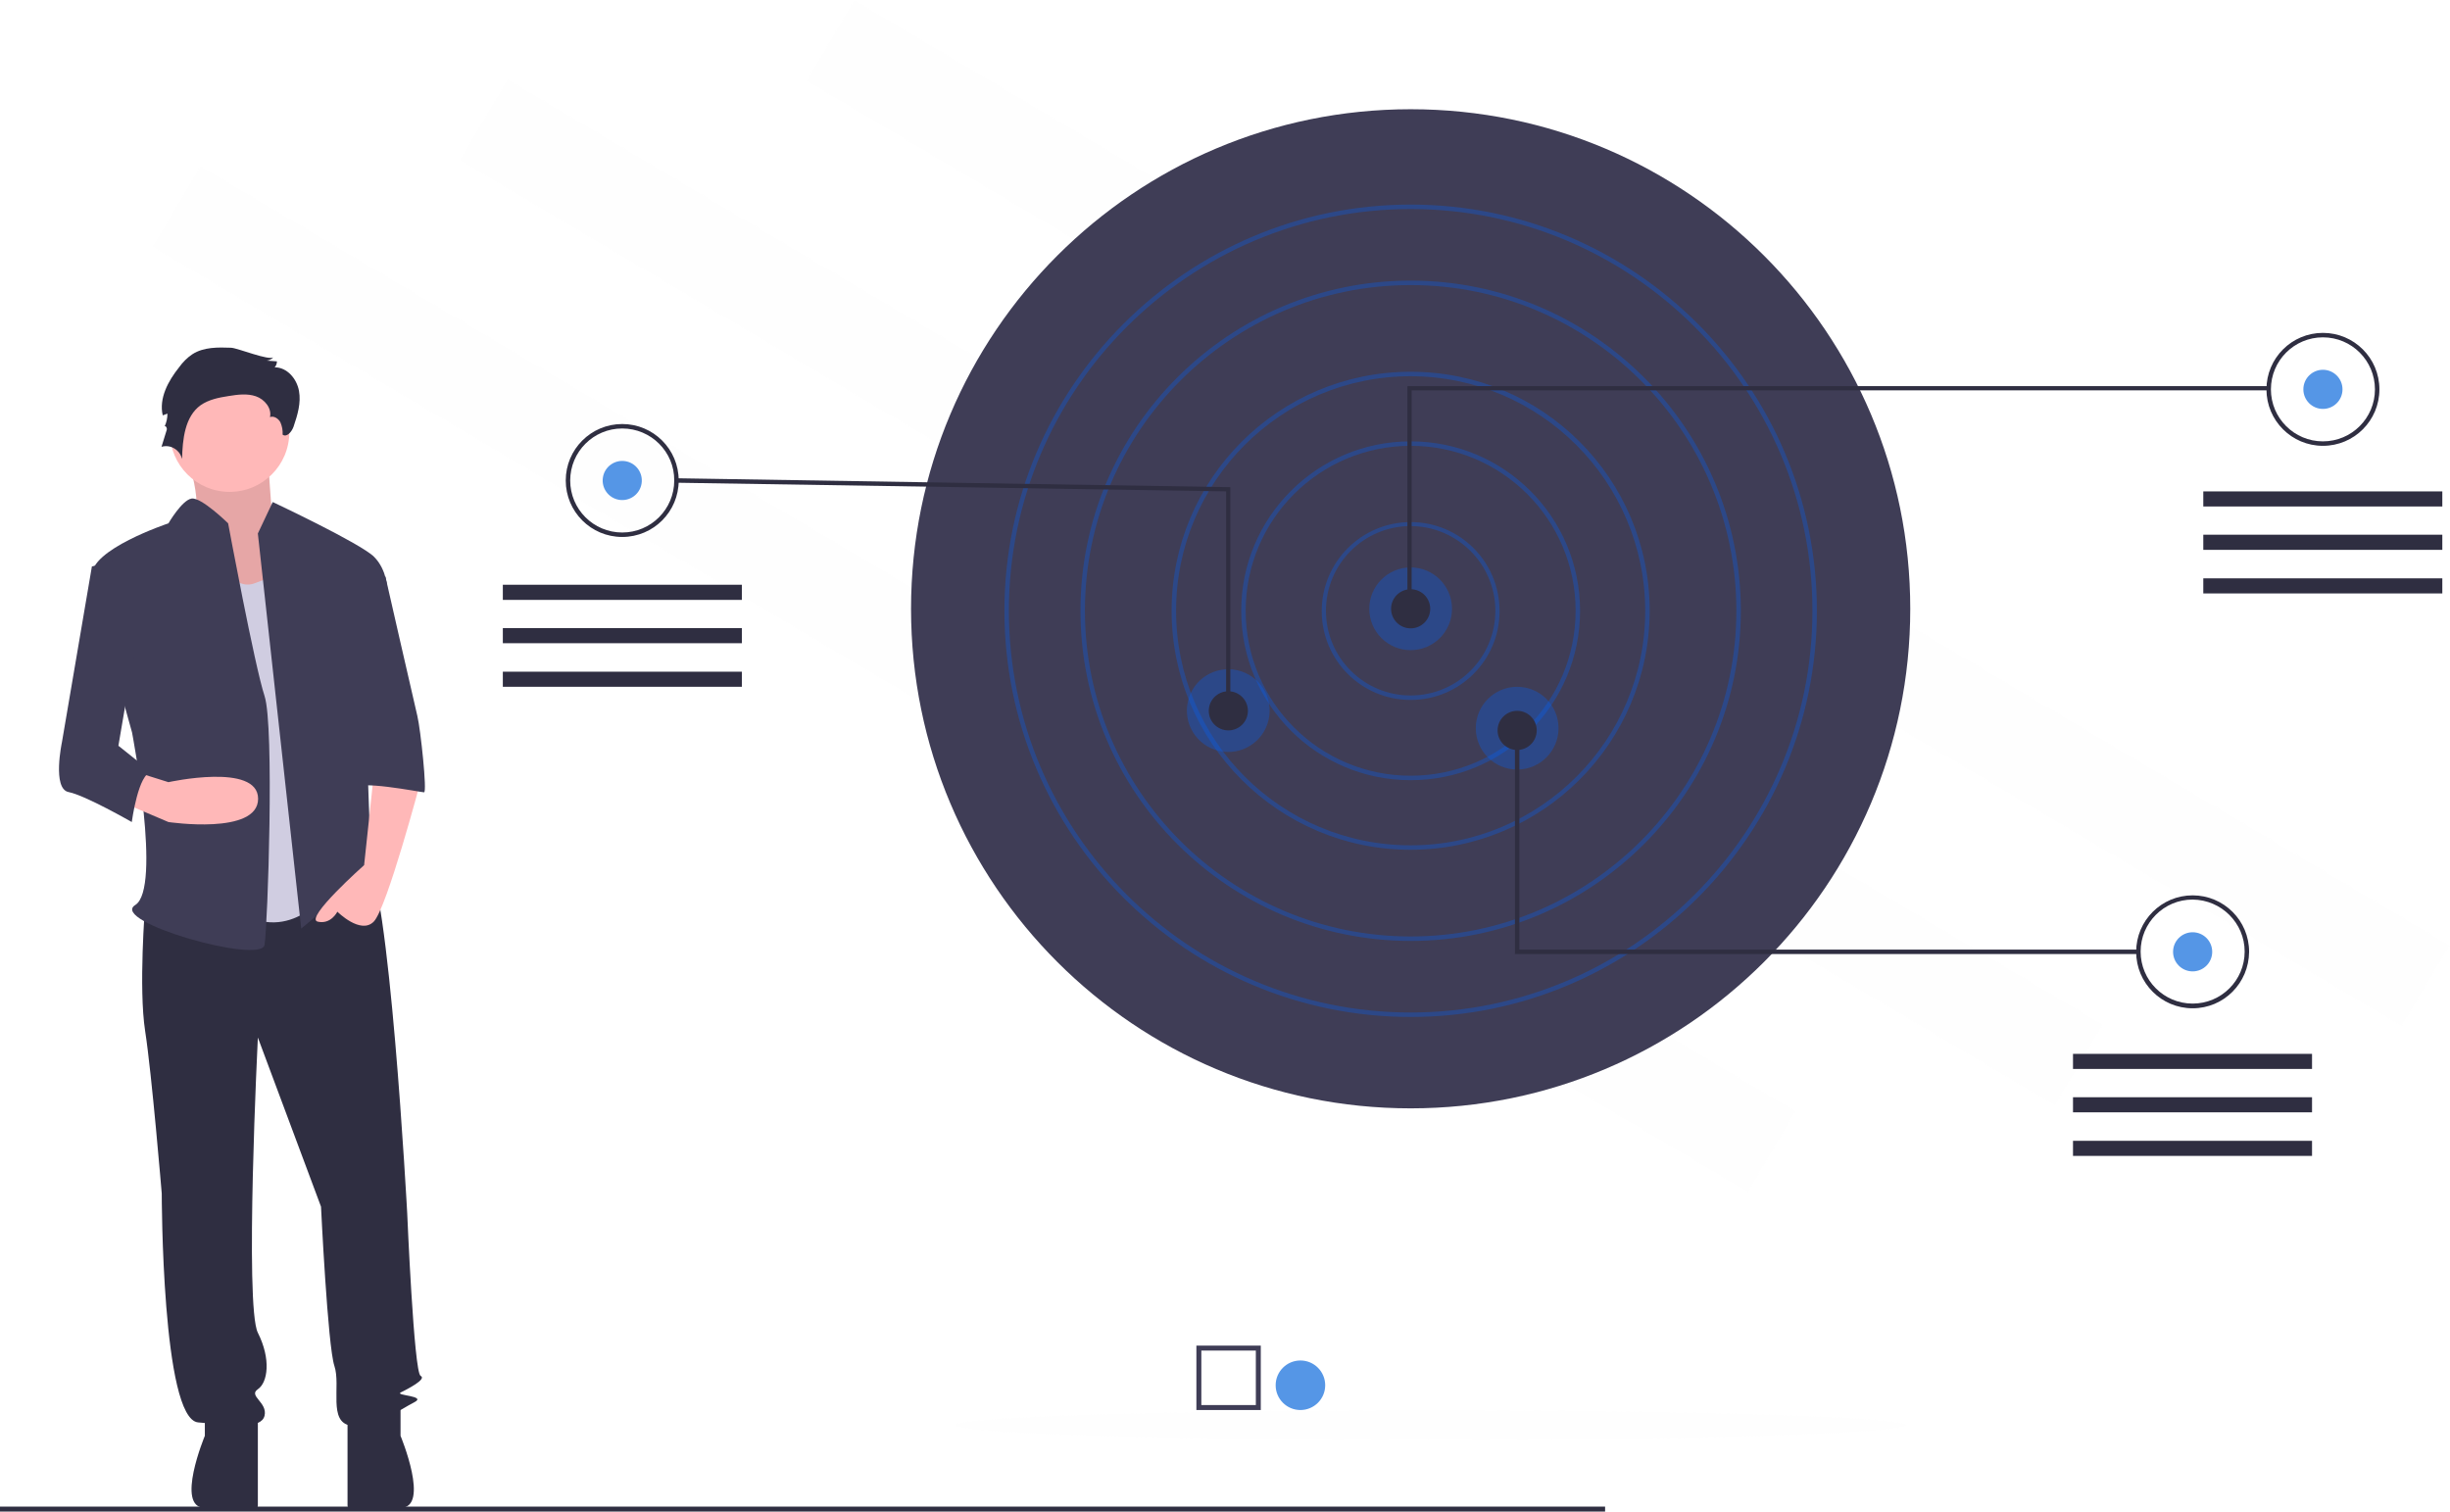
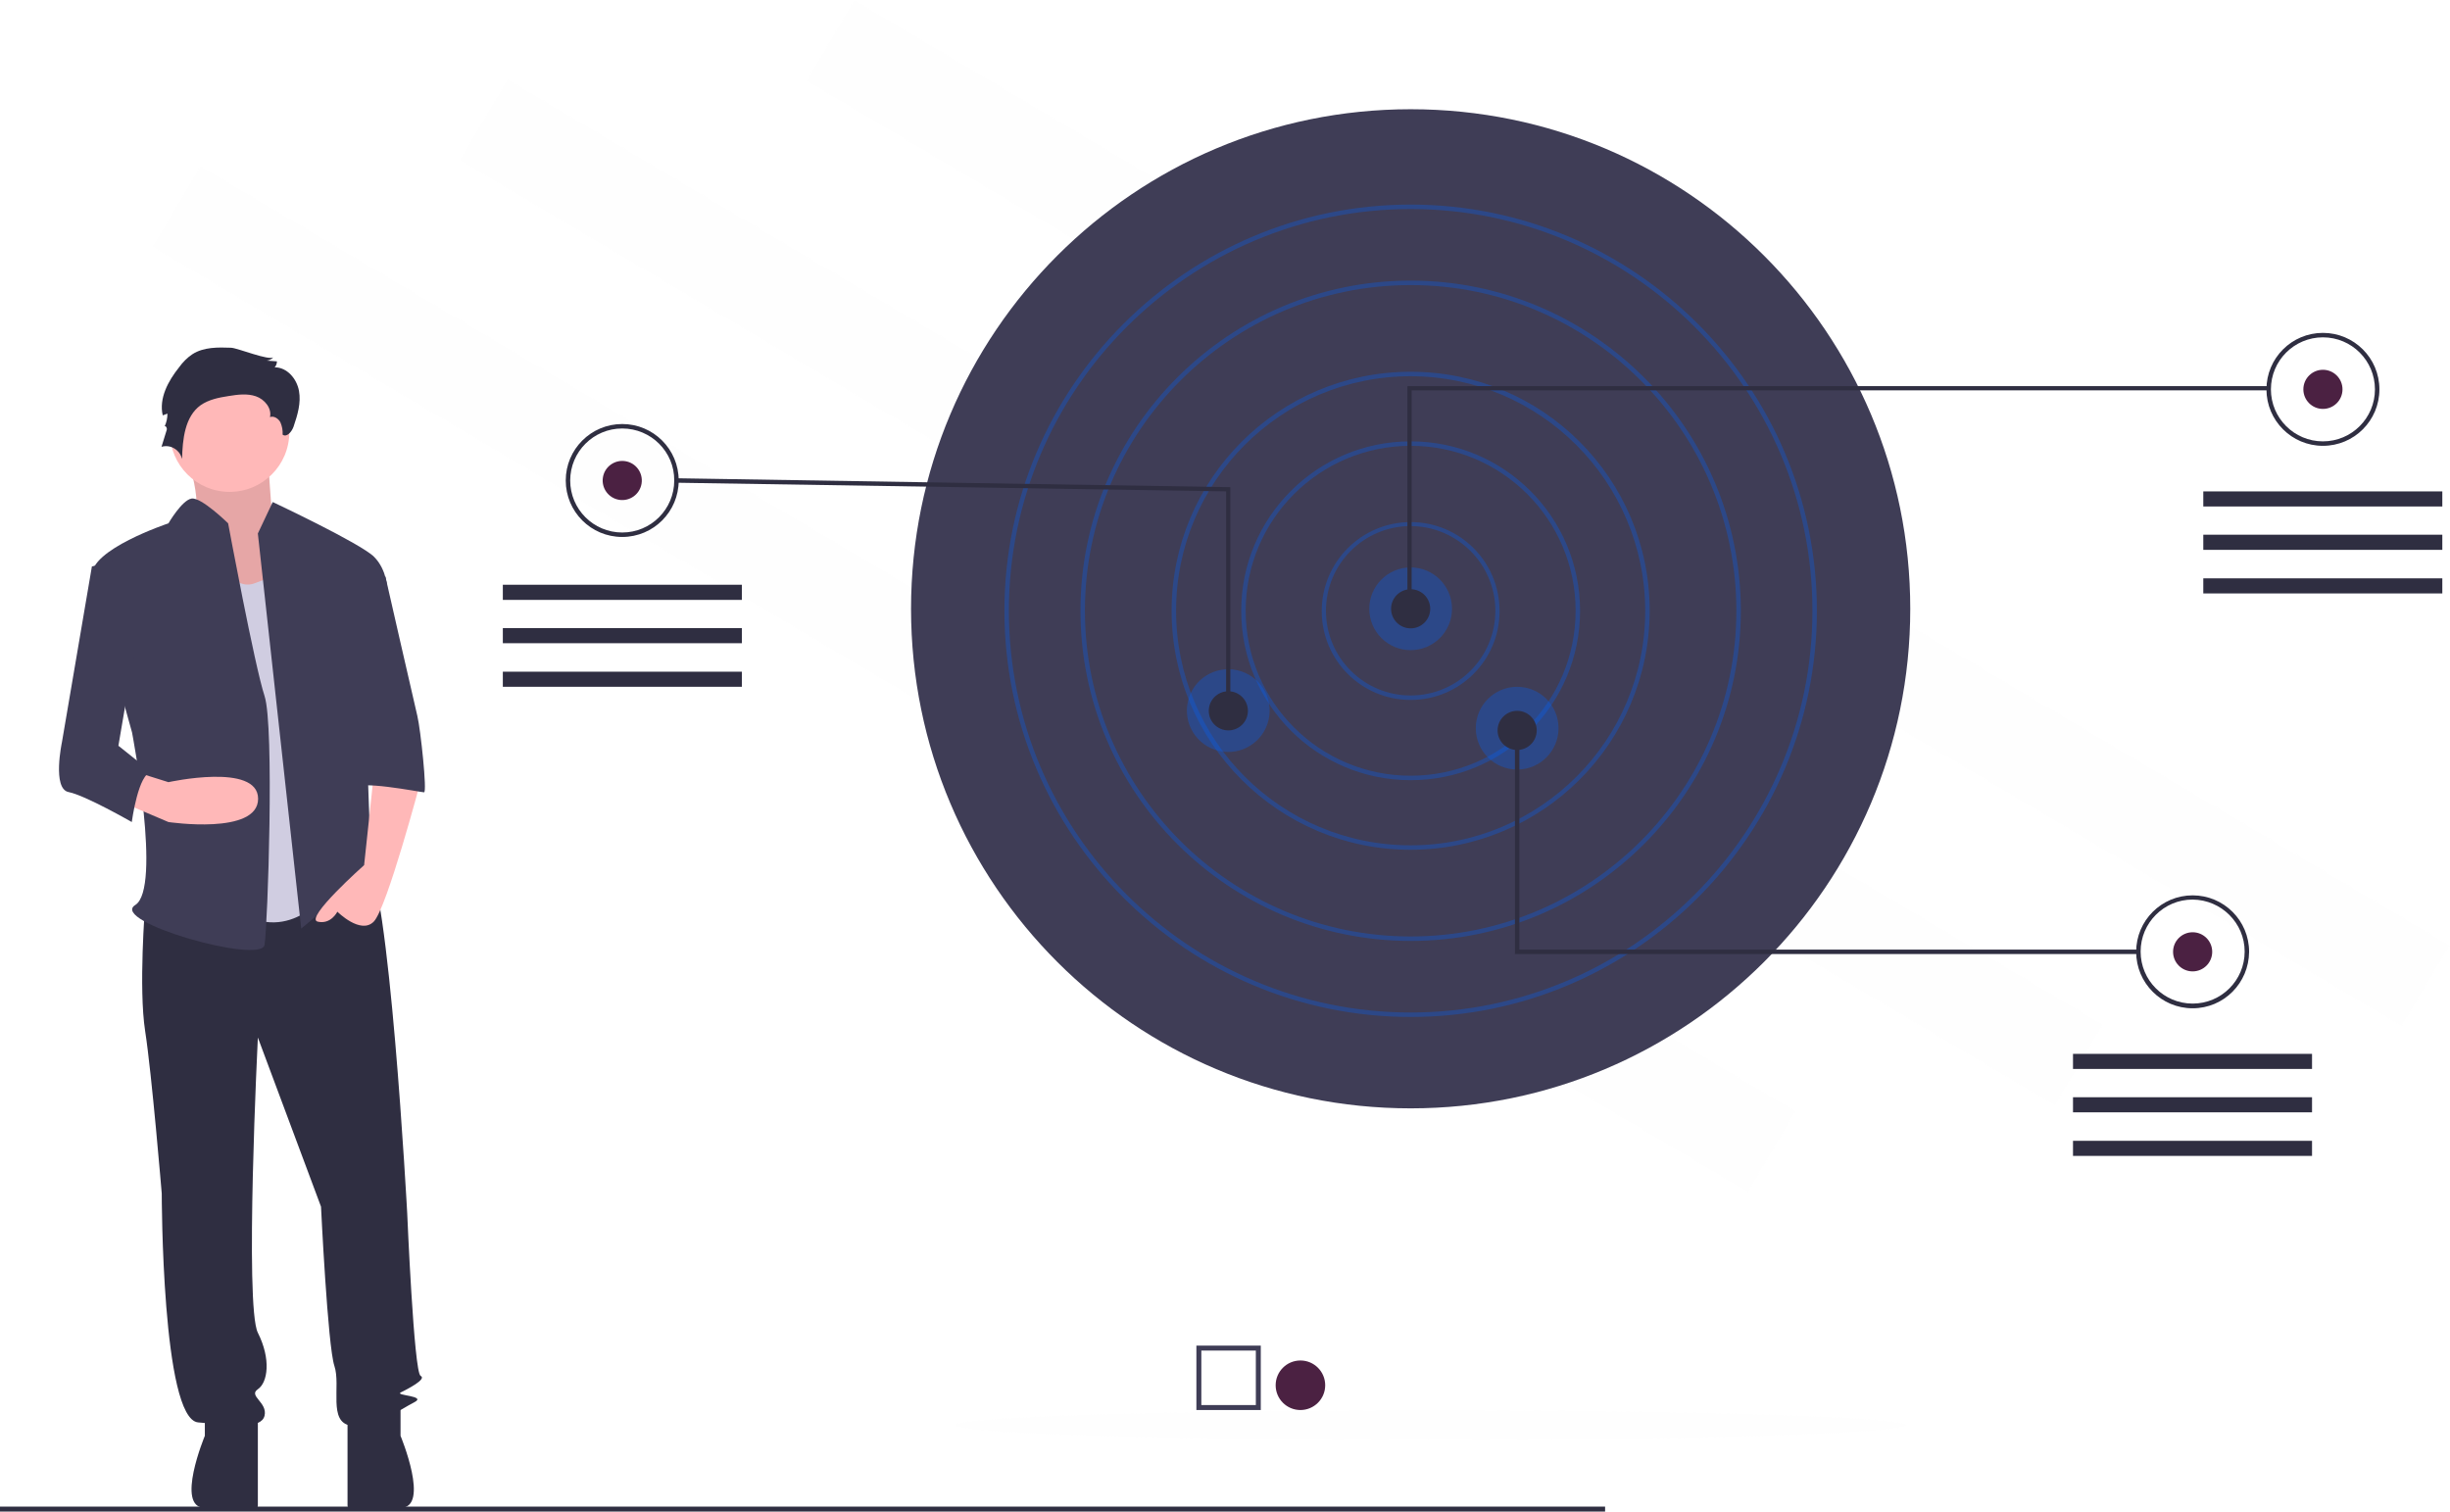
<svg xmlns="http://www.w3.org/2000/svg" version="1.1" id="b7c4787f-e4a8-4036-aa60-d215daeece2d" x="0" y="0" viewBox="0 0 989.1 610.3" xml:space="preserve">
-   <style>.st0{opacity:4.000000e-02;fill:#f2f2f2}.st1{fill:#3f3d56}.st2{opacity:.3;fill:#0062ff;enable-background:new}.st3{fill:#2f2e41}.st4{fill:#5596e6}.st5{fill:#ffb8b8}</style>
+   <style>.st0{opacity:4.000000e-02;fill:#f2f2f2}.st1{fill:#3f3d56}.st2{opacity:.3;fill:#0062ff;enable-background:new}.st3{fill:#2f2e41}.st4{fill:#4B2142}.st5{fill:#ffb8b8}</style>
  <path transform="rotate(-59.349 657.286 207.183)" class="st0" d="M638.3-167.2h38v748.7h-38z" />
  <path transform="rotate(-59.349 517.285 239.184)" class="st0" d="M498.3-135.2h38v748.7h-38z" />
  <path transform="rotate(-59.349 393.284 274.185)" class="st0" d="M374.3-100.2h38v748.7h-38z" />
  <circle class="st1" cx="569.5" cy="245.8" r="201.7" />
  <path class="st2" d="M569.5 282.6c-19.9 0-35.9-16.1-35.9-35.9s16.1-35.9 35.9-35.9c19.9 0 35.9 16.1 35.9 35.9 0 19.8-16 35.9-35.9 35.9zm0-70.2c-18.9 0-34.2 15.3-34.2 34.2s15.3 34.2 34.2 34.2 34.2-15.3 34.2-34.2c0-18.8-15.3-34.1-34.2-34.2z" />
  <path class="st2" d="M569.5 315c-37.8 0-68.4-30.6-68.4-68.4s30.6-68.4 68.4-68.4 68.4 30.6 68.4 68.4c0 37.8-30.6 68.4-68.4 68.4zm0-135c-36.8 0-66.6 29.8-66.6 66.6s29.8 66.6 66.6 66.6 66.6-29.8 66.6-66.6-29.8-66.6-66.6-66.6z" />
  <path class="st2" d="M569.5 343.1c-53.3 0-96.5-43.2-96.5-96.5s43.2-96.5 96.5-96.5 96.5 43.2 96.5 96.5c-.1 53.3-43.2 96.4-96.5 96.5zm0-191.2c-52.3 0-94.7 42.4-94.7 94.7s42.4 94.7 94.7 94.7 94.7-42.4 94.7-94.7c-.1-52.2-42.4-94.6-94.7-94.7z" />
  <path class="st2" d="M569.5 379.9c-73.5 0-133.3-59.8-133.3-133.3S496 113.3 569.5 113.3s133.3 59.8 133.3 133.3S643 379.9 569.5 379.9zm0-264.8c-72.5 0-131.5 59-131.5 131.5s59 131.5 131.5 131.5S701 319.1 701 246.6s-59-131.5-131.5-131.5z" />
  <path class="st2" d="M569.5 410.6c-90.4 0-164-73.6-164-164s73.6-164 164-164 164 73.6 164 164-73.6 164-164 164zm0-326.2c-89.4 0-162.2 72.8-162.2 162.2s72.8 162.2 162.2 162.2S731.7 336 731.7 246.6 659 84.4 569.5 84.4z" />
  <circle class="st2" cx="569.5" cy="245.8" r="16.7" />
  <circle class="st2" cx="612.5" cy="294" r="16.7" />
  <circle transform="rotate(-71.567 495.887 286.928)" class="st2" cx="495.9" cy="286.9" r="16.7" />
  <circle class="st3" cx="569.5" cy="245.8" r="7.9" />
  <circle class="st3" cx="495.9" cy="287" r="7.9" />
  <circle class="st3" cx="612.5" cy="294.9" r="7.9" />
  <circle class="st4" cx="937.8" cy="157.2" r="7.9" />
  <path class="st3" d="M569.9 246.2h-1.7v-90.3h348.1v1.7H569.9z" />
  <path class="st3" d="M937.8 180c-12.6 0-22.8-10.2-22.8-22.8s10.2-22.8 22.8-22.8 22.8 10.2 22.8 22.8-10.2 22.8-22.8 22.8zm0-43.8c-11.6 0-21 9.4-21 21s9.4 21 21 21 21-9.4 21-21-9.4-21-21-21z" />
  <circle class="st4" cx="885.2" cy="384.3" r="7.9" />
  <path class="st3" d="M885.2 407.1c-12.6 0-22.8-10.2-22.8-22.8s10.2-22.8 22.8-22.8 22.8 10.2 22.8 22.8c-.1 12.6-10.2 22.8-22.8 22.8zm0-43.9c-11.6 0-21 9.4-21 21s9.4 21 21 21 21-9.4 21-21c0-11.5-9.4-20.9-21-21z" />
  <circle transform="rotate(-80.781 251.204 193.996)" class="st4" cx="251.2" cy="194" r="7.9" />
  <path class="st3" d="M251.2 216.8c-12.6 0-22.8-10.2-22.8-22.8s10.2-22.8 22.8-22.8c12.6 0 22.8 10.2 22.8 22.8s-10.2 22.8-22.8 22.8zm0-43.8c-11.6 0-21 9.4-21 21s9.4 21 21 21 21-9.4 21-21c.1-11.6-9.4-21-21-21z" />
  <path class="st3" d="M496.7 287H495v-88.6l-221.9-3.5.1-1.8 223.5 3.6zm366.5 98.2H611.6v-90.3h1.8v88.5h249.8zm26.3-186.8H986v6.1h-96.5zm0 17.5H986v6.1h-96.5zm0 17.6H986v6.1h-96.5zm-52.6 192h96.5v6.1h-96.5zm0 17.5h96.5v6.1h-96.5zm0 17.6h96.5v6.1h-96.5zM203 236.1h96.5v6.1H203zm0 17.5h96.5v6.1H203zm0 17.6h96.5v6.1H203z" />
  <ellipse class="st0" cx="577.4" cy="575.4" rx="192" ry="6.1" />
  <path class="st3" d="M0 608.3h648v2H0z" />
  <path class="st5" d="M74 179.2s9.2 26.1 3.5 30.1 19.1 36.8 19.1 36.8l29.7-8-16.3-27.4s-2.1-27.5-2.1-31.5-33.9 0-33.9 0z" />
  <path d="M74 179.2s9.2 26.1 3.5 30.1 19.1 36.8 19.1 36.8l29.7-8-16.3-27.4s-2.1-27.5-2.1-31.5-33.9 0-33.9 0z" opacity=".1" />
  <path class="st3" d="M58.6 365.4s-2.7 33.5 0 50.9 6.7 65.6 6.7 65.6 0 91.1 14.7 92.4 25.5 2.7 26.8-2.7-6.7-8-2.7-10.7 5.4-12.1 0-22.8 0-119.2 0-119.2l25.5 68.3s2.7 56.3 5.4 64.3-2.7 22.8 6.7 24.1 20.1-6.7 25.5-9.4-8-2.7-5.4-4 10.7-5.4 8-6.7-5.4-65.6-5.4-65.6-7.4-137.3-16.7-142.7-15.4 3.9-15.4 3.9l-73.7 14.3z" />
  <path class="st3" d="M82.7 569v10.7s-12.1 29.1 0 29.1 21.4 3 21.4-1v-36.2L82.7 569zm79 0v10.7s12.1 29.1 0 29.1-21.4 3-21.4-1v-36.2l21.4-2.6z" />
  <circle class="st5" cx="92.7" cy="174.5" r="24.1" />
  <path d="M85.4 219.4s6.7 20.1 17.4 16.1l10.7-4L132.3 360s-14.7 21.4-36.2 8-10.7-148.6-10.7-148.6z" fill="#d0cde1" />
  <path class="st1" d="M104.1 215.4l6-12.7s35.5 16.7 40.9 22.1 5.4 13.4 5.4 13.4l-9.4 33.5s2.7 73.7 2.7 76.4c0 2.7 9.4 17.4 2.7 12.1s-8-10.7-13.4-2.7-17.4 17.4-17.4 17.4l-17.5-159.5z" />
  <path class="st5" d="M151 311.8l-4 37.5s-24.1 21.4-18.8 22.8c5.4 1.3 8-4 8-4s9.4 9.4 14.7 4 18.8-56.3 18.8-56.3l-18.7-4z" />
  <path class="st3" d="M93.3 140.4c-5.3-.2-11.1-.3-15.6 2.6-2.1 1.4-3.9 3.2-5.4 5.3-4.4 5.5-8.2 12.5-6.6 19.4l1.9-.7c0 1.8-.4 3.7-1.2 5.3.3-.8 1.2.5.9 1.3l-2.1 6.8c3.4-1 7 .9 8.1 4.3.1.2.1.4.2.6.2-7.9 1.1-17.1 7.5-21.7 3.3-2.3 7.4-3.1 11.3-3.7 3.7-.6 7.5-1.1 11 .1s6.5 4.8 5.7 8.4c1.6-.6 3.4.6 4.2 2.1.7 1.6 1 3.3.9 5 1.7 1.2 3.7-1.2 4.4-3.2 1.6-4.7 3.1-9.6 2.2-14.5s-4.8-9.5-9.8-9.5c.6-.7.9-1.5.9-2.4l-4.1-.3c1-.1 2-.6 2.7-1.4-1.6 1.6-14.5-3.7-17.1-3.8z" />
  <path class="st1" d="M92.1 211.3s-10.9-10.7-14.8-10-9.3 10-9.3 10-32.2 10.7-30.8 21.4 16.1 63 16.1 63 12.1 63 1.3 69.7c-10.7 6.7 50.9 24.1 52.2 16.1s4-88.4 0-100.5c-4-12.1-14.7-69.7-14.7-69.7z" />
  <path class="st5" d="M49.2 323.9l18.8 8s36.2 5.4 36.2-9.4c0-14.7-36.2-6.7-36.2-6.7L55.9 312l-6.7 11.9z" />
  <path class="st1" d="M139 232.8h16.6s11.6 50.9 12.9 56.3 4 30.8 2.7 30.8-28.1-5.4-28.1-1.3l-4.1-85.8zm-85.8-8.1l-16.1 4-12.1 71s-4 18.8 2.7 20.1c6.7 1.3 25.5 12.1 25.5 12.1s2.7-20.1 8-20.1l-13.4-10.7 8-46.9-2.6-29.5zM509 569.3h-26v-26h26v26zm-24-2h22v-22h-22v22z" />
  <circle class="st4" cx="525" cy="559.3" r="10" />
</svg>
